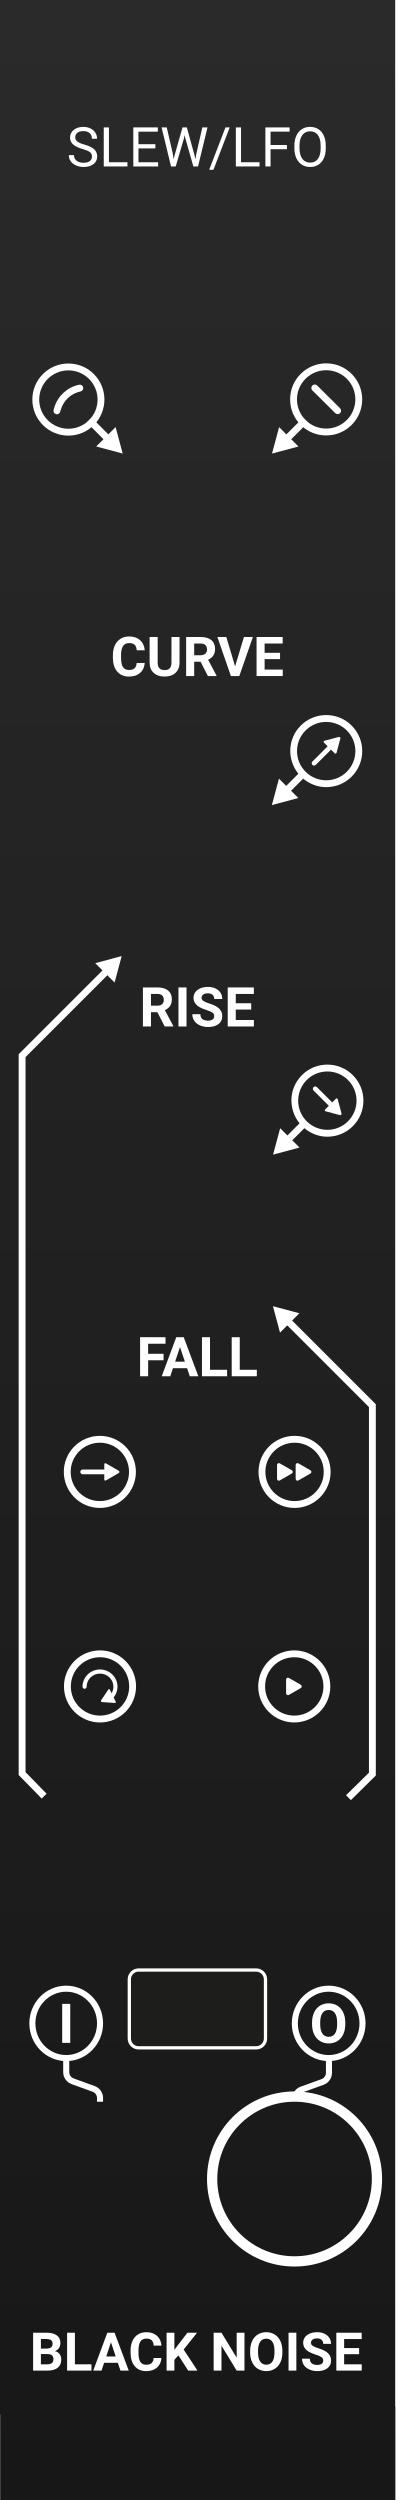
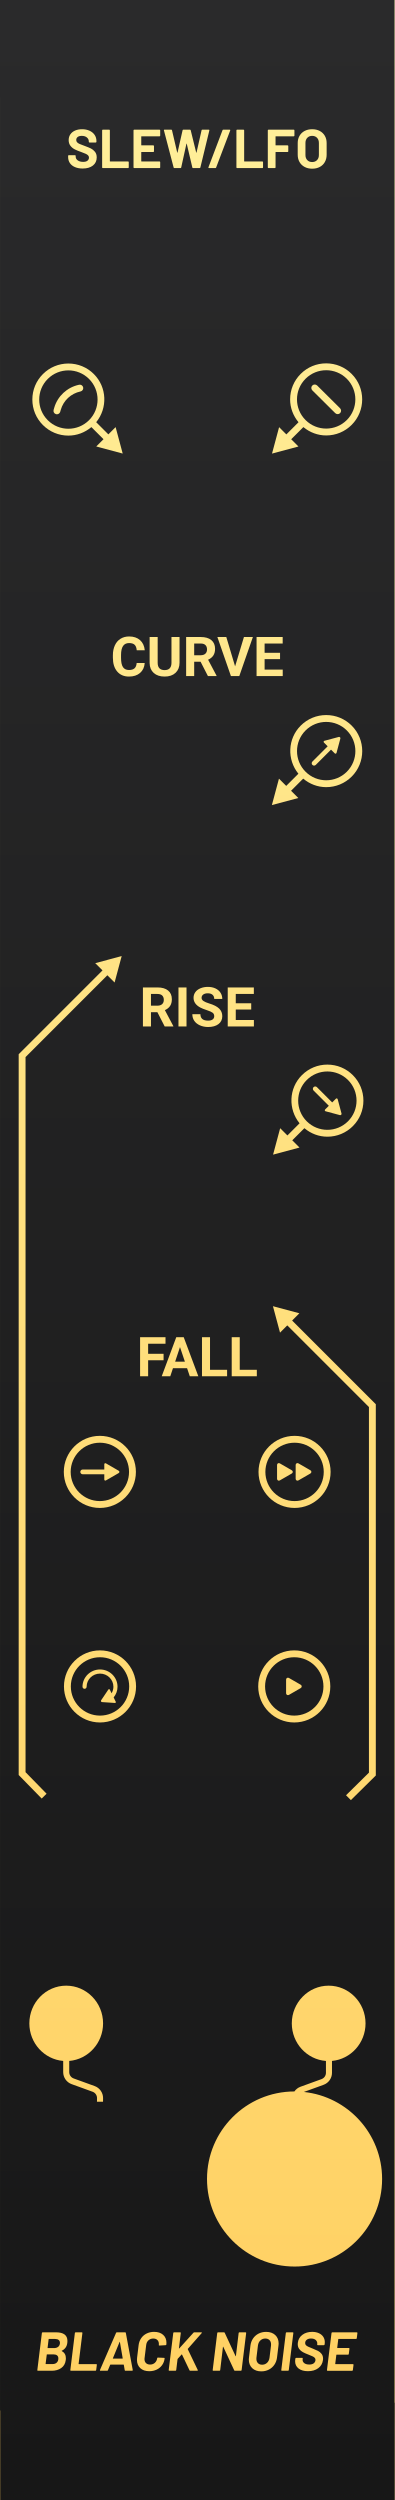
- <svg xmlns="http://www.w3.org/2000/svg" width="20.32mm" height="128.5mm" viewBox="0 0 20.32 128.5" version="1.1" id="svg10419">
-   <defs id="defs10416">
-     <linearGradient id="uuid-1fd2844f-1225-48b8-94c3-9f46fcf4c71e" x1="30" y1="0" x2="30" y2="380" gradientUnits="userSpaceOnUse" gradientTransform="scale(1.001505)">
-       <stop offset="0" stop-color="#2a2a2b" id="stop2" />
-       <stop offset="1" stop-color="#171717" id="stop4" />
+ <svg xmlns="http://www.w3.org/2000/svg" id="uuid-a425cf58-f0bc-4f33-8eb0-b6702cf03e57" data-name="FND_BG" width="60" height="379.999" viewBox="0 0 60 379.999">
+   <defs>
+     <linearGradient id="uuid-7ee1d2d3-2044-48bb-ad17-6e6f94d54339" x1="30" y1="0" x2="30" y2="379.999" gradientUnits="userSpaceOnUse">
+       <stop offset="0" stop-color="#fff09c" />
+       <stop offset="1" stop-color="#ffcf60" />
    </linearGradient>
-     <linearGradient id="uuid-1fd2844f-1225-48b8-94c3-9f46fcf4c71e-1" x1="30" y1="0" x2="30" y2="380" gradientUnits="userSpaceOnUse">
-       <stop offset="0" stop-color="#2a2a2b" id="stop2-0" />
-       <stop offset="1" stop-color="#171717" id="stop4-1" />
-     </linearGradient>
-     <linearGradient id="uuid-5cf686d5-1078-445f-bc3c-005a9caab66f" x1="30" y1="0" x2="30" y2="379.999" gradientUnits="userSpaceOnUse">
-       <stop offset="0" stop-color="#2a2a2b" id="stop2-4" />
-       <stop offset="1" stop-color="#171717" id="stop4-9" />
+     <linearGradient id="uuid-54b3a313-c64c-4d2f-906d-08dac24f448a" x1="30" y1="0" x2="30" y2="379.999" gradientUnits="userSpaceOnUse">
+       <stop offset="0" stop-color="#2a2a2b" />
+       <stop offset="1" stop-color="#171717" />
    </linearGradient>
  </defs>
-   <g id="layer5">
-     <g id="uuid-17962ed4-e9fc-4a7d-b59c-4982dca8d702" data-name="FND BG" transform="scale(0.3386667)" style="display:inline">
-       <path d="M 59.972,365.214 V 13.603 h -7.7e-4 V 0 H 0 v 14.786 h 7.7e-4 v 351.611 h 0.028 v 13.603 H 60 v -14.786 z" fill="url(#uuid-5cf686d5-1078-445f-bc3c-005a9caab66f)" stroke-width="0" id="path9" style="fill:url(#uuid-5cf686d5-1078-445f-bc3c-005a9caab66f)" />
-     </g>
-     <g id="uuid-867557dc-8821-4ef6-8875-fc161217e56b" data-name="FND GRAPH" transform="scale(0.3381584)" style="display:inline">
-       <g id="g28">
-         <path d="m 12.568,22.656 c -0.671,-0.193 -1.159,-0.43 -1.465,-0.711 -0.306,-0.281 -0.458,-0.629 -0.458,-1.041 0,-0.468 0.186,-0.854 0.56,-1.159 0.374,-0.306 0.859,-0.458 1.457,-0.458 0.408,0 0.771,0.078 1.09,0.236 0.319,0.158 0.566,0.375 0.742,0.652 0.175,0.277 0.263,0.58 0.263,0.909 h -0.786 c 0,-0.36 -0.114,-0.643 -0.342,-0.849 -0.228,-0.206 -0.55,-0.309 -0.966,-0.309 -0.386,0 -0.687,0.086 -0.903,0.255 -0.216,0.171 -0.324,0.406 -0.324,0.709 0,0.242 0.103,0.447 0.308,0.614 0.205,0.167 0.554,0.32 1.047,0.459 0.493,0.139 0.879,0.291 1.157,0.458 0.278,0.167 0.485,0.362 0.619,0.585 0.134,0.223 0.202,0.485 0.202,0.786 0,0.481 -0.187,0.866 -0.562,1.155 -0.375,0.289 -0.876,0.434 -1.504,0.434 -0.408,0 -0.788,-0.078 -1.141,-0.234 -0.354,-0.156 -0.626,-0.37 -0.817,-0.642 -0.192,-0.272 -0.287,-0.58 -0.287,-0.925 h 0.786 c 0,0.359 0.132,0.642 0.397,0.85 0.265,0.208 0.618,0.312 1.062,0.312 0.413,0 0.729,-0.085 0.95,-0.253 0.22,-0.168 0.33,-0.398 0.33,-0.689 0,-0.29 -0.102,-0.515 -0.306,-0.674 -0.204,-0.159 -0.574,-0.316 -1.108,-0.471 z" fill="#ffffff" stroke-width="0" id="path12" />
-         <path d="m 16.557,24.661 h 2.812 v 0.64 h -3.598 v -5.933 h 0.786 v 5.294 z" fill="#ffffff" stroke-width="0" id="path14" />
-         <path d="m 23.615,22.559 h -2.571 v 2.103 h 2.987 v 0.64 h -3.769 v -5.933 h 3.729 v 0.64 h -2.946 v 1.911 h 2.571 v 0.64 z" fill="#ffffff" stroke-width="0" id="path16" />
-         <path d="m 26.284,23.431 0.114,0.782 0.167,-0.705 1.174,-4.14 h 0.66 l 1.145,4.14 0.163,0.717 0.126,-0.799 0.921,-4.059 h 0.786 l -1.439,5.933 h -0.713 l -1.223,-4.324 -0.094,-0.452 -0.094,0.452 -1.267,4.324 h -0.713 l -1.434,-5.933 h 0.782 l 0.937,4.063 z" fill="#ffffff" stroke-width="0" id="path18" />
-         <path d="m 32.442,25.811 h -0.648 l 2.478,-6.443 h 0.644 l -2.474,6.443 z" fill="#ffffff" stroke-width="0" id="path20" />
-         <path d="m 36.635,24.661 h 2.812 v 0.64 h -3.598 v -5.933 h 0.786 v 5.294 z" fill="#ffffff" stroke-width="0" id="path22" />
-         <path d="m 43.612,22.681 h -2.49 v 2.62 h -0.782 v -5.933 h 3.676 v 0.64 h -2.893 v 2.033 h 2.49 v 0.64 z" fill="#ffffff" stroke-width="0" id="path24" />
-         <path d="m 49.517,22.526 c 0,0.582 -0.098,1.089 -0.293,1.522 -0.196,0.433 -0.473,0.764 -0.831,0.992 -0.359,0.228 -0.777,0.342 -1.255,0.342 -0.468,0 -0.881,-0.115 -1.243,-0.344 -0.362,-0.229 -0.642,-0.557 -0.842,-0.982 -0.2,-0.425 -0.303,-0.918 -0.308,-1.477 v -0.428 c 0,-0.571 0.099,-1.075 0.297,-1.512 0.199,-0.437 0.479,-0.772 0.842,-1.005 0.363,-0.232 0.777,-0.348 1.245,-0.348 0.476,0 0.894,0.115 1.257,0.344 0.363,0.229 0.642,0.562 0.837,0.998 0.196,0.436 0.293,0.943 0.293,1.522 V 22.526 Z m -0.778,-0.383 c 0,-0.704 -0.142,-1.244 -0.424,-1.62 -0.282,-0.376 -0.677,-0.564 -1.186,-0.564 -0.494,0 -0.883,0.188 -1.168,0.564 -0.284,0.376 -0.43,0.899 -0.438,1.567 v 0.436 c 0,0.682 0.144,1.217 0.43,1.608 0.286,0.39 0.682,0.585 1.184,0.585 0.505,0 0.897,-0.184 1.174,-0.552 0.277,-0.368 0.42,-0.896 0.428,-1.583 v -0.44 z" fill="#ffffff" stroke-width="0" id="path26" />
-       </g>
-       <g id="g50">
-         <path d="m 5.032,360.329 v -5.756 h 2.016 c 0.698,0 1.228,0.134 1.589,0.402 0.361,0.267 0.542,0.659 0.542,1.176 0,0.282 -0.073,0.531 -0.217,0.746 -0.145,0.214 -0.346,0.372 -0.605,0.472 0.295,0.073 0.527,0.223 0.698,0.447 0.169,0.224 0.255,0.498 0.255,0.822 0,0.553 -0.176,0.973 -0.53,1.257 -0.353,0.285 -0.856,0.429 -1.51,0.435 H 5.032 Z m 1.186,-3.345 h 0.878 c 0.599,-0.01 0.897,-0.249 0.897,-0.716 0,-0.261 -0.076,-0.448 -0.227,-0.564 -0.152,-0.114 -0.391,-0.172 -0.718,-0.172 H 6.218 v 1.451 z m 0,0.838 v 1.554 h 1.016 c 0.279,0 0.497,-0.066 0.654,-0.2 0.157,-0.133 0.236,-0.316 0.236,-0.551 0,-0.527 -0.273,-0.795 -0.818,-0.803 H 6.218 Z" fill="#ffffff" stroke-width="0" id="path30" />
-         <path d="m 11.385,359.376 h 2.518 v 0.953 h -3.704 v -5.756 h 1.186 z" fill="#ffffff" stroke-width="0" id="path32" />
-         <path d="m 17.908,359.143 h -2.08 l -0.395,1.186 h -1.261 l 2.143,-5.756 h 1.099 l 2.155,5.756 h -1.261 l -0.399,-1.186 z m -1.759,-0.961 h 1.439 l -0.723,-2.155 -0.716,2.155 z" fill="#ffffff" stroke-width="0" id="path34" />
-         <path d="m 24.542,358.412 c -0.045,0.619 -0.274,1.107 -0.686,1.463 -0.413,0.356 -0.957,0.534 -1.631,0.534 -0.738,0 -1.318,-0.248 -1.742,-0.745 -0.422,-0.497 -0.634,-1.179 -0.634,-2.046 v -0.352 c 0,-0.553 0.097,-1.041 0.293,-1.463 0.195,-0.421 0.474,-0.746 0.837,-0.97 0.362,-0.226 0.783,-0.338 1.263,-0.338 0.664,0 1.199,0.178 1.605,0.534 0.406,0.356 0.64,0.856 0.704,1.498 h -1.186 c -0.029,-0.372 -0.132,-0.641 -0.311,-0.808 -0.177,-0.168 -0.448,-0.251 -0.812,-0.251 -0.395,0 -0.691,0.142 -0.888,0.425 -0.196,0.283 -0.297,0.723 -0.302,1.318 v 0.435 c 0,0.622 0.094,1.077 0.283,1.364 0.188,0.287 0.485,0.431 0.891,0.431 0.366,0 0.64,-0.084 0.82,-0.251 0.181,-0.168 0.285,-0.427 0.311,-0.777 h 1.186 z" fill="#ffffff" stroke-width="0" id="path36" />
-         <path d="m 27.124,358.02 -0.617,0.664 v 1.645 h -1.186 v -5.756 h 1.186 v 2.609 l 0.522,-0.716 1.467,-1.894 h 1.459 l -2.044,2.558 2.103,3.198 h -1.411 l -1.479,-2.309 z" fill="#ffffff" stroke-width="0" id="path38" />
-         <path d="m 37.158,360.329 h -1.186 l -2.309,-3.787 v 3.787 h -1.186 v -5.756 h 1.186 l 2.313,3.795 v -3.795 h 1.182 z" fill="#ffffff" stroke-width="0" id="path40" />
-         <path d="m 42.922,357.582 c 0,0.567 -0.1,1.063 -0.3,1.49 -0.2,0.427 -0.487,0.757 -0.86,0.988 -0.372,0.232 -0.8,0.348 -1.283,0.348 -0.477,0 -0.903,-0.115 -1.277,-0.344 -0.374,-0.229 -0.664,-0.557 -0.87,-0.983 -0.206,-0.425 -0.31,-0.915 -0.312,-1.468 v -0.285 c 0,-0.567 0.102,-1.065 0.307,-1.497 0.204,-0.43 0.493,-0.761 0.865,-0.992 0.373,-0.231 0.799,-0.346 1.279,-0.346 0.48,0 0.906,0.115 1.279,0.346 0.372,0.23 0.661,0.561 0.865,0.992 0.205,0.432 0.307,0.929 0.307,1.493 v 0.257 z m -1.202,-0.261 c 0,-0.603 -0.108,-1.062 -0.324,-1.376 -0.216,-0.314 -0.524,-0.47 -0.925,-0.47 -0.398,0 -0.705,0.155 -0.921,0.465 -0.216,0.309 -0.326,0.763 -0.328,1.362 v 0.281 c 0,0.587 0.108,1.044 0.324,1.368 0.216,0.324 0.527,0.486 0.933,0.486 0.398,0 0.704,-0.157 0.917,-0.468 0.213,-0.313 0.322,-0.768 0.324,-1.366 v -0.281 z" fill="#ffffff" stroke-width="0" id="path42" />
-         <path d="m 45.045,360.329 h -1.186 v -5.756 h 1.186 z" fill="#ffffff" stroke-width="0" id="path44" />
-         <path d="m 49.129,358.819 c 0,-0.224 -0.079,-0.396 -0.237,-0.516 -0.158,-0.12 -0.443,-0.247 -0.854,-0.38 -0.411,-0.134 -0.737,-0.265 -0.977,-0.394 -0.654,-0.353 -0.98,-0.829 -0.98,-1.427 0,-0.311 0.088,-0.588 0.263,-0.833 0.176,-0.244 0.427,-0.434 0.756,-0.571 0.327,-0.137 0.696,-0.206 1.105,-0.206 0.411,0 0.777,0.074 1.099,0.223 0.322,0.149 0.572,0.36 0.749,0.631 0.179,0.271 0.267,0.58 0.267,0.925 h -1.186 c 0,-0.263 -0.083,-0.468 -0.249,-0.615 -0.166,-0.145 -0.399,-0.219 -0.7,-0.219 -0.29,0 -0.516,0.061 -0.676,0.184 -0.161,0.122 -0.241,0.284 -0.241,0.484 0,0.187 0.094,0.344 0.283,0.47 0.188,0.127 0.466,0.245 0.832,0.356 0.674,0.203 1.166,0.455 1.475,0.755 0.308,0.3 0.463,0.674 0.463,1.123 0,0.498 -0.188,0.889 -0.565,1.172 -0.377,0.284 -0.884,0.425 -1.522,0.425 -0.443,0 -0.846,-0.081 -1.21,-0.244 -0.364,-0.161 -0.641,-0.383 -0.832,-0.666 -0.191,-0.282 -0.287,-0.609 -0.287,-0.98 h 1.19 c 0,0.635 0.38,0.953 1.139,0.953 0.282,0 0.502,-0.058 0.66,-0.172 0.158,-0.115 0.237,-0.275 0.237,-0.481 z" fill="#ffffff" stroke-width="0" id="path46" />
-         <path d="m 54.585,357.835 h -2.277 v 1.542 h 2.673 v 0.953 H 51.122 v -5.756 h 3.851 v 0.961 h -2.665 v 1.372 h 2.277 z" fill="#ffffff" stroke-width="0" id="path48" />
-       </g>
-       <g id="g56">
-         <path d="m 49.958,313.285 c -3.09,0 -5.604,-2.571 -5.604,-5.733 0,-3.16 2.514,-5.732 5.604,-5.732 3.09,0 5.604,2.571 5.604,5.732 0,3.161 -2.514,5.733 -5.604,5.733 z m 0,-10.545 c -2.584,0 -4.685,2.159 -4.685,4.813 0,2.654 2.102,4.814 4.685,4.814 2.583,0 4.685,-2.16 4.685,-4.814 0,-2.654 -2.102,-4.813 -4.685,-4.813 z" fill="#ffffff" stroke-width="0" id="path52" />
-         <path d="m 52.484,307.687 c 0,0.584 -0.103,1.096 -0.31,1.536 -0.206,0.44 -0.502,0.779 -0.886,1.019 -0.385,0.239 -0.825,0.359 -1.322,0.359 -0.492,0 -0.931,-0.118 -1.316,-0.355 -0.386,-0.236 -0.685,-0.574 -0.897,-1.013 -0.212,-0.439 -0.319,-0.943 -0.322,-1.514 v -0.293 c 0,-0.584 0.105,-1.098 0.316,-1.542 0.21,-0.444 0.508,-0.785 0.892,-1.023 0.385,-0.237 0.824,-0.357 1.318,-0.357 0.495,0 0.934,0.119 1.318,0.357 0.385,0.237 0.682,0.579 0.892,1.023 0.21,0.444 0.316,0.957 0.316,1.538 v 0.265 z m -1.239,-0.269 c 0,-0.622 -0.112,-1.095 -0.334,-1.418 -0.223,-0.323 -0.54,-0.485 -0.954,-0.485 -0.41,0 -0.727,0.16 -0.95,0.479 -0.223,0.319 -0.336,0.788 -0.338,1.404 v 0.289 c 0,0.606 0.112,1.076 0.334,1.41 0.223,0.334 0.544,0.501 0.962,0.501 0.41,0 0.725,-0.161 0.945,-0.483 0.22,-0.322 0.332,-0.792 0.334,-1.408 v -0.289 z" fill="#ffffff" stroke-width="0" id="path54" />
-       </g>
-       <rect x="19.656" y="299.443" width="20.7" height="11.829" rx="1.417" ry="1.417" fill="#1d1d1b" stroke="#ffffff" stroke-miterlimit="10" stroke-width="0.5" id="rect58" />
-       <g id="g64">
-         <path d="m 10.064,313.285 c -3.09,0 -5.604,-2.571 -5.604,-5.733 0,-3.16 2.514,-5.732 5.604,-5.732 3.09,0 5.604,2.571 5.604,5.732 0,3.161 -2.514,5.733 -5.604,5.733 z m 0,-10.545 c -2.584,0 -4.685,2.159 -4.685,4.813 0,2.654 2.102,4.814 4.685,4.814 2.584,0 4.685,-2.16 4.685,-4.814 0,-2.654 -2.102,-4.813 -4.685,-4.813 z" fill="#ffffff" stroke-width="0" id="path60" />
-         <path d="M 10.675,310.519 H 9.453 v -5.933 h 1.223 z" fill="#ffffff" stroke-width="0" id="path62" />
-       </g>
-       <g id="g70">
-         <path d="m 53.633,163.425 c -1.035,-1.035 -2.411,-1.605 -3.874,-1.605 -1.464,0 -2.839,0.57 -3.874,1.605 -2.002,2.002 -2.103,5.168 -0.352,7.317 l -1.847,1.847 -1.102,-1.102 -1.077,4.019 4.019,-1.076 -1.102,-1.103 1.841,-1.841 c 0.983,0.823 2.197,1.293 3.494,1.293 1.464,0 2.839,-0.57 3.874,-1.605 1.035,-1.035 1.605,-2.411 1.605,-3.874 0,-1.463 -0.57,-2.839 -1.605,-3.874 z m -0.738,7.011 c -0.866,0.866 -2.001,1.299 -3.137,1.299 -1.135,0 -2.27,-0.433 -3.137,-1.299 -1.732,-1.732 -1.732,-4.541 0,-6.273 0.866,-0.866 2.001,-1.299 3.137,-1.299 1.135,0 2.27,0.433 3.137,1.299 1.732,1.732 1.732,4.541 0,6.273 z" fill="#ffffff" stroke-width="0" id="path66" />
-         <path d="m 51.061,167 -0.568,0.568 -2.322,-2.322 c -0.141,-0.141 -0.369,-0.141 -0.51,0 -0.141,0.141 -0.141,0.369 0,0.511 l 2.322,2.322 -0.569,0.569 c -0.086,0.086 -0.047,0.234 0.071,0.265 l 2.183,0.585 c 0.148,0.04 0.283,-0.096 0.243,-0.243 l -0.585,-2.183 c -0.032,-0.118 -0.179,-0.158 -0.265,-0.071 z" fill="#ffffff" stroke-width="0" id="path68" />
-       </g>
-       <g id="g80">
-         <path d="m 24.864,206.765 h -2.347 v 2.425 h -1.223 v -5.933 h 3.863 v 0.99 h -2.641 v 1.532 h 2.347 z" fill="#ffffff" stroke-width="0" id="path72" />
-         <path d="m 28.434,207.967 h -2.144 l -0.408,1.223 H 24.583 l 2.209,-5.933 h 1.133 l 2.221,5.933 h -1.3 z m -1.813,-0.99 h 1.483 l -0.746,-2.221 z" fill="#ffffff" stroke-width="0" id="path74" />
-         <path d="m 31.922,208.208 h 2.596 v 0.982 h -3.818 v -5.933 h 1.223 v 4.951 z" fill="#ffffff" stroke-width="0" id="path76" />
-         <path d="m 36.442,208.208 h 2.596 v 0.982 H 35.219 v -5.933 h 1.223 v 4.951 z" fill="#ffffff" stroke-width="0" id="path78" />
-       </g>
-       <g id="g86">
-         <path d="m 53.457,110.293 c -1.035,-1.035 -2.411,-1.605 -3.874,-1.605 -1.463,0 -2.839,0.57 -3.874,1.605 -2.001,2.001 -2.103,5.163 -0.355,7.313 l -1.851,1.851 -1.102,-1.102 -1.077,4.019 4.019,-1.077 -1.103,-1.103 1.844,-1.844 c 0.984,0.824 2.199,1.296 3.498,1.296 1.463,0 2.839,-0.57 3.874,-1.605 2.136,-2.136 2.136,-5.612 0,-7.748 z m -0.738,7.011 c -0.866,0.866 -2.001,1.299 -3.137,1.299 -1.135,0 -2.27,-0.433 -3.137,-1.299 -1.732,-1.732 -1.732,-4.541 0,-6.273 0.866,-0.866 2.001,-1.299 3.137,-1.299 1.135,0 2.27,0.433 3.137,1.299 1.732,1.732 1.732,4.541 0,6.273 z" fill="#ffffff" stroke-width="0" id="path82" />
-         <path d="m 51.49,112.015 -2.183,0.585 c -0.118,0.032 -0.157,0.179 -0.071,0.265 l 0.569,0.569 -2.322,2.322 c -0.141,0.141 -0.141,0.369 0,0.51 0.141,0.141 0.369,0.141 0.51,0 l 2.322,-2.322 0.568,0.568 c 0.086,0.086 0.234,0.047 0.265,-0.071 l 0.585,-2.183 c 0.04,-0.148 -0.096,-0.283 -0.243,-0.243 z" fill="#ffffff" stroke-width="0" id="path84" />
-       </g>
-       <g id="g96">
-         <path d="m 23.921,153.852 h -0.974 v 2.172 h -1.223 v -5.933 h 2.205 c 0.701,0 1.242,0.156 1.622,0.469 0.38,0.313 0.571,0.754 0.571,1.324 0,0.404 -0.088,0.743 -0.263,1.013 -0.175,0.27 -0.441,0.486 -0.797,0.646 l 1.284,2.425 v 0.057 H 25.033 Z m -0.974,-0.99 h 0.986 c 0.307,0 0.545,-0.079 0.713,-0.234 0.168,-0.156 0.253,-0.372 0.253,-0.646 0,-0.28 -0.079,-0.5 -0.238,-0.66 -0.159,-0.16 -0.402,-0.24 -0.731,-0.24 h -0.982 v 1.781 z" fill="#ffffff" stroke-width="0" id="path88" />
-         <path d="m 28.35,156.024 h -1.223 v -5.933 h 1.223 z" fill="#ffffff" stroke-width="0" id="path90" />
-         <path d="m 32.56,154.467 c 0,-0.231 -0.082,-0.409 -0.245,-0.532 -0.163,-0.123 -0.456,-0.254 -0.88,-0.391 -0.424,-0.138 -0.759,-0.272 -1.007,-0.405 -0.673,-0.364 -1.011,-0.855 -1.011,-1.471 0,-0.321 0.091,-0.606 0.271,-0.858 0.18,-0.252 0.44,-0.447 0.778,-0.589 0.338,-0.142 0.718,-0.212 1.139,-0.212 0.424,0 0.802,0.076 1.133,0.23 0.331,0.154 0.589,0.37 0.772,0.65 0.183,0.28 0.275,0.598 0.275,0.954 h -1.223 c 0,-0.272 -0.086,-0.483 -0.257,-0.634 -0.171,-0.151 -0.412,-0.226 -0.721,-0.226 -0.298,0 -0.531,0.063 -0.697,0.189 -0.166,0.126 -0.249,0.292 -0.249,0.499 0,0.193 0.097,0.355 0.291,0.485 0.195,0.13 0.48,0.253 0.858,0.367 0.696,0.209 1.202,0.469 1.52,0.778 0.318,0.31 0.477,0.696 0.477,1.157 0,0.513 -0.195,0.916 -0.583,1.208 -0.388,0.292 -0.912,0.438 -1.569,0.438 -0.456,0 -0.872,-0.084 -1.247,-0.251 -0.375,-0.167 -0.661,-0.396 -0.858,-0.687 -0.197,-0.29 -0.295,-0.628 -0.295,-1.011 h 1.227 c 0,0.655 0.391,0.982 1.174,0.982 0.29,0 0.518,-0.059 0.681,-0.177 0.163,-0.118 0.245,-0.283 0.245,-0.495 z" fill="#ffffff" stroke-width="0" id="path92" />
-         <path d="m 38.184,153.452 h -2.347 v 1.589 h 2.755 v 0.982 h -3.977 v -5.933 h 3.969 v 0.99 h -2.747 v 1.414 h 2.347 v 0.958 z" fill="#ffffff" stroke-width="0" id="path94" />
-       </g>
-       <g id="g102">
-         <rect x="14.525" y="63.237" width="1.043" height="4.202" transform="rotate(-45.00491,15.04633,65.3377)" fill="#ffffff" stroke-width="0" id="rect98" />
-         <polygon points="17.573,64.922 14.63,67.864 18.649,68.941 " fill="#ffffff" stroke-width="0" id="polygon100" />
-       </g>
-       <g id="g108">
-         <rect x="42.848" y="64.822" width="4.202" height="1.043" transform="rotate(-45,44.94914,65.3433)" fill="#ffffff" stroke-width="0" id="rect104" />
-         <polygon points="45.365,67.87 42.423,64.927 41.346,68.946 " fill="#ffffff" stroke-width="0" id="polygon106" />
-       </g>
-       <g id="g114">
-         <path d="m 49.578,56.273 c 1.135,0 2.27,0.433 3.137,1.299 1.732,1.732 1.732,4.541 0,6.273 -0.866,0.866 -2.001,1.299 -3.137,1.299 -1.135,0 -2.27,-0.433 -3.137,-1.299 -1.732,-1.732 -1.732,-4.541 0,-6.273 0.866,-0.866 2.001,-1.299 3.137,-1.299 m 0,-1.043 c -1.464,0 -2.839,0.57 -3.874,1.605 -1.035,1.035 -1.605,2.411 -1.605,3.874 0,1.463 0.57,2.839 1.605,3.874 1.035,1.035 2.411,1.605 3.874,1.605 1.464,0 2.839,-0.57 3.874,-1.605 2.136,-2.136 2.136,-5.612 0,-7.748 -1.035,-1.035 -2.411,-1.605 -3.874,-1.605 v 0 z" fill="#ffffff" stroke-width="0" id="path110" />
-         <path d="m 51.324,62.948 c -0.133,0 -0.266,-0.051 -0.368,-0.152 l -3.483,-3.46 c -0.204,-0.203 -0.205,-0.533 -0.003,-0.738 0.205,-0.205 0.534,-0.204 0.738,-0.002 l 3.483,3.46 c 0.204,0.203 0.205,0.533 0.003,0.738 -0.102,0.103 -0.236,0.154 -0.37,0.154 z" fill="#ffffff" stroke-width="0" id="path112" />
-       </g>
-       <g id="g120">
-         <path d="m 10.395,56.298 c 1.135,0 2.27,0.433 3.137,1.299 1.732,1.732 1.732,4.541 0,6.273 -0.866,0.866 -2.001,1.299 -3.137,1.299 -1.135,0 -2.27,-0.433 -3.137,-1.299 -1.732,-1.732 -1.732,-4.541 0,-6.273 0.866,-0.866 2.001,-1.299 3.137,-1.299 m 0,-1.043 c -1.464,0 -2.839,0.57 -3.874,1.605 -1.035,1.035 -1.605,2.411 -1.605,3.874 0,1.463 0.57,2.839 1.605,3.874 1.035,1.035 2.411,1.605 3.874,1.605 1.464,0 2.839,-0.57 3.874,-1.605 2.136,-2.136 2.136,-5.612 0,-7.748 -1.035,-1.035 -2.411,-1.605 -3.874,-1.605 v 0 z" fill="#ffffff" stroke-width="0" id="path116" />
-         <path d="m 8.649,62.972 c -0.047,0 -0.096,-0.006 -0.144,-0.02 C 8.228,62.872 8.068,62.583 8.148,62.306 l 0.087,-0.303 c 0.515,-1.789 1.967,-3.139 3.79,-3.522 0.281,-0.06 0.559,0.12 0.618,0.403 0.059,0.281 -0.121,0.558 -0.403,0.617 -1.444,0.304 -2.594,1.372 -3.002,2.79 l -0.087,0.303 c -0.066,0.228 -0.275,0.377 -0.501,0.377 z" fill="#ffffff" stroke-width="0" id="path118" />
-       </g>
-       <g id="g132">
-         <path d="m 21.997,100.781 c -0.046,0.639 -0.282,1.141 -0.707,1.508 -0.425,0.367 -0.985,0.55 -1.681,0.55 -0.761,0 -1.359,-0.256 -1.795,-0.768 -0.436,-0.512 -0.654,-1.215 -0.654,-2.109 v -0.363 c 0,-0.571 0.101,-1.073 0.302,-1.508 0.201,-0.435 0.488,-0.768 0.862,-1 0.374,-0.232 0.808,-0.348 1.302,-0.348 0.685,0 1.236,0.183 1.655,0.55 0.419,0.367 0.66,0.881 0.725,1.544 h -1.223 c -0.03,-0.383 -0.137,-0.661 -0.32,-0.833 -0.183,-0.172 -0.463,-0.259 -0.837,-0.259 -0.408,0 -0.712,0.146 -0.915,0.438 -0.203,0.292 -0.307,0.745 -0.312,1.359 v 0.448 c 0,0.641 0.097,1.109 0.291,1.406 0.195,0.296 0.5,0.444 0.919,0.444 0.378,0 0.659,-0.087 0.846,-0.259 0.186,-0.172 0.292,-0.439 0.32,-0.801 h 1.223 z" fill="#ffffff" stroke-width="0" id="path122" />
-         <path d="m 27.29,96.824 v 3.908 c 0,0.649 -0.203,1.162 -0.609,1.54 -0.406,0.378 -0.961,0.566 -1.665,0.566 -0.693,0 -1.243,-0.183 -1.65,-0.55 -0.408,-0.367 -0.615,-0.871 -0.624,-1.512 V 96.824 h 1.223 v 3.916 c 0,0.388 0.093,0.671 0.279,0.85 0.186,0.178 0.443,0.267 0.772,0.267 0.688,0 1.036,-0.362 1.047,-1.084 v -3.949 z" fill="#ffffff" stroke-width="0" id="path124" />
-         <path d="m 30.489,100.586 h -0.974 v 2.172 H 28.293 v -5.933 h 2.205 c 0.701,0 1.242,0.156 1.622,0.469 0.38,0.313 0.571,0.754 0.571,1.324 0,0.404 -0.088,0.743 -0.263,1.013 -0.175,0.27 -0.441,0.486 -0.797,0.646 l 1.284,2.425 v 0.057 h -1.312 z m -0.974,-0.99 h 0.986 c 0.307,0 0.545,-0.078 0.713,-0.234 0.168,-0.156 0.253,-0.372 0.253,-0.646 0,-0.28 -0.079,-0.5 -0.238,-0.66 C 31.07,97.895 30.827,97.814 30.497,97.814 h -0.982 v 1.781 z" fill="#ffffff" stroke-width="0" id="path126" />
-         <path d="m 35.734,101.286 1.345,-4.462 h 1.361 l -2.066,5.933 H 35.098 L 33.04,96.824 h 1.357 l 1.337,4.462 z" fill="#ffffff" stroke-width="0" id="path128" />
-         <path d="m 42.568,100.186 h -2.347 v 1.589 h 2.755 v 0.982 H 38.998 V 96.824 h 3.969 v 0.99 h -2.747 v 1.414 h 2.347 v 0.958 z" fill="#ffffff" stroke-width="0" id="path130" />
-       </g>
-       <g id="g138">
-         <polygon points="16.747,147.809 3.882,160.674 3.882,269.37 7.078,272.643 6.338,273.379 2.839,269.8 2.839,160.242 16.009,147.072 " fill="#ffffff" stroke-width="0" id="polygon134" />
-         <polygon points="14.477,146.399 17.419,149.342 18.496,145.323 " fill="#ffffff" stroke-width="0" id="polygon136" />
-       </g>
-       <g id="g144">
-         <polygon points="43.236,201.028 43.973,200.291 57.123,213.441 57.123,269.876 53.334,273.619 52.597,272.879 56.08,269.442 56.08,213.873 " fill="#ffffff" stroke-width="0" id="polygon140" />
-         <polygon points="42.564,202.561 45.506,199.619 41.487,198.542 " fill="#ffffff" stroke-width="0" id="polygon142" />
-       </g>
-       <path d="m 44.773,317.899 c -7.349,0 -13.307,5.958 -13.307,13.307 0,7.349 5.958,13.307 13.307,13.307 7.349,0 13.307,-5.958 13.307,-13.307 0,-7.349 -5.958,-13.307 -13.307,-13.307 z m 0,25.054 c -6.488,0 -11.747,-5.259 -11.747,-11.747 0,-6.488 5.259,-11.747 11.747,-11.747 6.488,0 11.747,5.259 11.747,11.747 0,6.488 -5.259,11.747 -11.747,11.747 z" fill="#ffffff" stroke-width="0" id="path146" />
-       <path d="m 15.66,319.459 h -0.919 l 0.008,-0.555 c 0,-0.427 -0.27,-0.813 -0.672,-0.959 l -3.195,-1.159 c -0.764,-0.277 -1.277,-1.009 -1.277,-1.822 v -2.241 h 0.919 v 2.241 c 0,0.427 0.27,0.812 0.671,0.958 l 3.196,1.159 c 0.764,0.278 1.277,1.011 1.277,1.823 l -0.008,0.555 z" fill="#ffffff" stroke-width="0" id="path148" />
-       <path d="m 44.406,319.176 -0.008,-0.17 c -5.1e-4,-0.813 0.513,-1.545 1.278,-1.823 l 3.195,-1.159 c 0.402,-0.146 0.672,-0.531 0.672,-0.958 v -2.241 h 0.919 v 2.241 c 0,0.813 -0.513,1.544 -1.278,1.822 l -3.195,1.159 c -0.402,0.146 -0.672,0.531 -0.672,0.959 l 0.008,0.17 h -0.919 z" fill="#ffffff" stroke-width="0" id="path150" />
-       <g id="g156">
-         <path d="m 15.178,219.292 c 2.45,0 4.436,1.986 4.436,4.436 0,2.45 -1.986,4.436 -4.436,4.436 -2.45,0 -4.436,-1.986 -4.436,-4.436 0,-2.45 1.986,-4.436 4.436,-4.436 m 0,-1.043 c -3.021,0 -5.479,2.458 -5.479,5.479 0,3.021 2.458,5.479 5.479,5.479 3.021,0 5.479,-2.458 5.479,-5.479 0,-3.021 -2.458,-5.479 -5.479,-5.479 z" fill="#ffffff" stroke-width="0" id="path152" />
-         <path d="m 18.048,223.556 -1.957,-1.13 c -0.106,-0.061 -0.238,0.015 -0.238,0.137 v 0.804 h -3.284 c -0.2,0 -0.361,0.161 -0.361,0.361 0,0.2 0.161,0.361 0.361,0.361 h 3.284 v 0.804 c 0,0.122 0.132,0.198 0.238,0.137 l 1.957,-1.13 c 0.132,-0.076 0.133,-0.268 10e-6,-0.344 z" fill="#ffffff" stroke-width="0" id="path154" />
-       </g>
-       <g id="g162">
-         <path d="m 15.201,251.9 c 2.45,0 4.436,1.986 4.436,4.436 0,2.45 -1.986,4.436 -4.436,4.436 -2.45,0 -4.436,-1.986 -4.436,-4.436 0,-2.45 1.986,-4.436 4.436,-4.436 m 0,-1.043 c -3.021,0 -5.479,2.458 -5.479,5.479 0,3.021 2.458,5.479 5.479,5.479 3.021,0 5.479,-2.458 5.479,-5.479 0,-3.021 -2.458,-5.479 -5.479,-5.479 z" fill="#ffffff" stroke-width="0" id="path158" />
-         <path d="m 17.273,258.012 c 0.375,-0.463 0.589,-1.027 0.589,-1.628 0,-1.447 -1.194,-2.625 -2.661,-2.625 -1.468,0 -2.661,1.178 -2.661,2.625 0,0.173 0.14,0.313 0.313,0.313 0.173,0 0.313,-0.14 0.313,-0.313 0,-1.103 0.913,-1.999 2.036,-1.999 1.122,0 2.036,0.897 2.036,1.999 0,0.354 -0.101,0.69 -0.276,0.99 l -0.272,-0.554 c -0.043,-0.088 -0.164,-0.096 -0.219,-0.015 l -1.099,1.638 c -0.075,0.112 -9.3e-4,0.264 0.134,0.273 l 1.968,0.133 c 0.097,0.007 0.165,-0.095 0.122,-0.182 l -0.322,-0.656 z" fill="#ffffff" stroke-width="0" id="path160" />
-       </g>
-       <g id="g172">
-         <path d="m 44.773,219.292 c 2.45,0 4.436,1.986 4.436,4.436 0,2.45 -1.986,4.436 -4.436,4.436 -2.45,0 -4.436,-1.986 -4.436,-4.436 0,-2.45 1.986,-4.436 4.436,-4.436 m 0,-1.043 c -3.021,0 -5.479,2.458 -5.479,5.479 0,3.021 2.458,5.479 5.479,5.479 3.021,0 5.479,-2.458 5.479,-5.479 0,-3.021 -2.458,-5.479 -5.479,-5.479 z" fill="#ffffff" stroke-width="0" id="path164" />
-         <g id="g170">
-           <path d="m 44.365,223.491 -1.842,-1.063 c -0.182,-0.105 -0.41,0.026 -0.41,0.237 v 2.127 c 0,0.21 0.228,0.342 0.41,0.237 l 1.842,-1.063 c 0.182,-0.105 0.182,-0.368 0,-0.473 z" fill="#ffffff" stroke-width="0" id="path166" />
-           <path d="m 47.193,223.491 -1.842,-1.063 c -0.182,-0.105 -0.41,0.026 -0.41,0.237 v 2.127 c 0,0.21 0.228,0.342 0.41,0.237 l 1.842,-1.063 c 0.182,-0.105 0.182,-0.368 0,-0.473 z" fill="#ffffff" stroke-width="0" id="path168" />
-         </g>
-       </g>
-       <g id="g178">
-         <path d="m 44.727,251.9 c 2.45,0 4.436,1.986 4.436,4.436 0,2.45 -1.986,4.436 -4.436,4.436 -2.45,0 -4.436,-1.986 -4.436,-4.436 0,-2.45 1.986,-4.436 4.436,-4.436 m 0,-1.043 c -3.021,0 -5.479,2.458 -5.479,5.479 0,3.021 2.458,5.479 5.479,5.479 3.021,0 5.479,-2.458 5.479,-5.479 0,-3.021 -2.458,-5.479 -5.479,-5.479 z" fill="#ffffff" stroke-width="0" id="path174" />
-         <path d="m 45.719,256.089 -1.806,-1.042 c -0.19,-0.11 -0.428,0.028 -0.428,0.247 v 2.085 c 0,0.22 0.238,0.357 0.428,0.247 l 1.806,-1.042 c 0.19,-0.11 0.19,-0.384 0,-0.494 z" fill="#ffffff" stroke-width="0" id="path176" />
-       </g>
+   <rect width="60" height="379.999" fill="url(#uuid-7ee1d2d3-2044-48bb-ad17-6e6f94d54339)" />
+   <g>
+     <path d="M10.395,65.17c1.135,0,2.27-.433,3.137-1.299,1.732-1.732,1.732-4.541,0-6.273-.866-.866-2.001-1.3-3.137-1.3-1.135,0-2.27.433-3.137,1.3-1.732,1.732-1.732,4.541,0,6.273.866.866,2.001,1.299,3.137,1.299ZM8.148,62.306l.087-.303c.515-1.789,1.967-3.139,3.79-3.522.281-.06.559.12.618.403.059.281-.121.558-.403.617-1.444.304-2.594,1.372-3.002,2.79l-.087.303c-.066.228-.275.377-.501.377-.047,0-.096-.006-.144-.02-.277-.079-.437-.369-.357-.646Z" fill="#272728" />
+     <path d="M44.773,219.292c-2.45,0-4.436,1.986-4.436,4.436s1.986,4.436,4.436,4.436,4.436-1.986,4.436-4.436-1.986-4.436-4.436-4.436ZM44.365,223.964l-1.842,1.063c-.182.105-.41-.026-.41-.237v-2.127c0-.21.228-.342.41-.237l1.842,1.063c.182.105.182.368,0,.473ZM47.193,223.964l-1.842,1.063c-.182.105-.41-.026-.41-.237v-2.127c0-.21.228-.342.41-.237l1.842,1.063c.182.105.182.368,0,.473Z" fill="#1f1f1f" />
+     <path d="M19.614,223.728c0-2.45-1.986-4.436-4.436-4.436s-4.436,1.986-4.436,4.436,1.986,4.436,4.436,4.436,4.436-1.986,4.436-4.436ZM12.208,223.728c0-.199.161-.361.361-.361h3.284v-.804c0-.122.132-.198.238-.137l1.957,1.13c.132.076.132.268-0.0.344l-1.957,1.13c-.106.061-.238-.015-.238-.137v-.804h-3.284c-.2,0-.361-.161-.361-.361Z" fill="#1f1f1f" />
+     <path d="M44.727,251.9c-2.45,0-4.436,1.986-4.436,4.436,0,2.45,1.986,4.436,4.436,4.436s4.436-1.986,4.436-4.436c0-2.45-1.986-4.436-4.436-4.436ZM45.719,256.583l-1.806,1.042c-.19.11-.428-.027-.428-.247v-2.085c0-.22.238-.357.428-.247l1.806,1.042c.19.11.19.384,0,.494Z" fill="#1d1d1e" />
+     <path d="M49.582,109.731c-1.135,0-2.27.433-3.137,1.299-1.732,1.732-1.732,4.541,0,6.273.866.866,2.001,1.299,3.137,1.299s2.27-.433,3.137-1.299c1.732-1.732,1.732-4.541,0-6.273-.866-.866-2.001-1.299-3.137-1.299ZM51.149,114.442c-.032.118-.179.157-.265.071l-.568-.568-2.322,2.322c-.141.141-.369.141-.51,0-.141-.141-.141-.369,0-.51l2.322-2.322-.569-.569c-.086-.086-.047-.234.071-.265l2.183-.585c.148-.039.283.096.243.244l-.585,2.183Z" fill="#242425" />
+     <path d="M15.201,260.772c2.45,0,4.436-1.986,4.436-4.436,0-2.45-1.986-4.436-4.436-4.436s-4.436,1.986-4.436,4.436c0,2.45,1.986,4.436,4.436,4.436ZM15.201,253.759c1.468,0,2.662,1.178,2.662,2.625,0,.601-.214,1.165-.589,1.628l.322.656c.043.087-.025.189-.122.182l-1.968-.133c-.135-.009-.21-.161-.134-.273l1.099-1.638c.054-.081.176-.073.219.015l.272.554c.175-.299.276-.636.276-.99,0-1.103-.913-1.999-2.036-1.999s-2.036.897-2.036,1.999c0,.173-.14.313-.313.313-.173,0-.313-.14-.313-.313,0-1.447,1.194-2.625,2.661-2.625Z" fill="#1d1d1e" />
+     <path d="M49.578,65.145c1.135,0,2.27-.433,3.137-1.299,1.732-1.732,1.732-4.541,0-6.273-.866-.866-2.001-1.299-3.137-1.299-1.135,0-2.27.433-3.137,1.299-1.732,1.732-1.732,4.541,0,6.273.866.866,2.001,1.299,3.137,1.299ZM47.47,58.598c.205-.205.534-.204.738-.002l3.483,3.46c.204.203.205.533.003.738-.102.103-.236.154-.37.154-.133,0-.266-.051-.368-.152l-3.483-3.46c-.204-.203-.205-.533-.003-.738Z" fill="#272728" />
+     <path d="M31.215,99.361c.168-.156.253-.372.253-.646,0-.28-.079-.5-.238-.66s-.402-.24-.732-.24h-.982v1.781h.986c.307,0,.545-.078.713-.234Z" fill="#252526" />
+     <path d="M49.759,162.863c-1.135,0-2.27.433-3.137,1.299-1.732,1.732-1.732,4.541,0,6.273.866.866,2.001,1.299,3.137,1.299s2.27-.433,3.137-1.299c1.732-1.732,1.732-4.541,0-6.273-.866-.866-2.001-1.299-3.137-1.299ZM51.667,169.498l-2.183-.585c-.118-.032-.157-.179-.071-.265l.569-.569-2.322-2.322c-.141-.141-.141-.369,0-.51.141-.141.369-.141.51,0l2.322,2.322.568-.568c.086-.086.234-.047.265.071l.585,2.183c.04.148-.096.283-.243.243Z" fill="#222" />
+     <path d="M23.929,151.081h-.982v1.781h.986c.307,0,.545-.078.713-.234s.253-.372.253-.646c0-.28-.079-.5-.238-.66s-.402-.24-.732-.24Z" fill="#222223" />
+     <polygon points="26.62 206.977 28.104 206.977 27.358 204.756 26.62 206.977" fill="#202020" />
+     <g>
+       <path d="M47.446,24.631c.305,0,.553-.098.742-.292.188-.195.283-.453.283-.776v-1.835c0-.323-.093-.582-.279-.78s-.436-.296-.746-.296c-.306,0-.553.099-.738.296-.187.198-.28.457-.28.78v1.835c0,.323.093.581.28.776.185.194.432.292.738.292Z" fill="#29292a" />
+       <path d="M59.972,365.214V13.603h-.001V0H0v14.786h.001v351.611h.028v13.603h59.971v-14.786h-.028ZM43.666,201.459l-1.102,1.102-1.077-4.019,4.019,1.077-1.102,1.102,12.719,12.72v56.434l-3.789,3.743-.737-.74,3.482-3.437v-55.569l-12.413-12.414ZM38.184,152.495v.958h-2.347v1.589h2.755v.982h-3.977v-5.933h3.969v.99h-2.747v1.414h2.347ZM35.219,203.256h1.223v4.951h2.596v.982h-3.818v-5.933ZM38.998,102.758v-5.933h3.969v.99h-2.747v1.414h2.347v.958h-2.347v1.589h2.755v.982h-3.977ZM44.773,229.207c-3.021,0-5.479-2.458-5.479-5.479s2.458-5.479,5.479-5.479,5.479,2.458,5.479,5.479-2.458,5.479-5.479,5.479ZM50.206,256.336c0,3.021-2.458,5.479-5.479,5.479s-5.479-2.458-5.479-5.479,2.458-5.479,5.479-5.479,5.479,2.458,5.479,5.479ZM53.633,171.173c-1.035,1.035-2.411,1.605-3.874,1.605-1.297,0-2.511-.47-3.494-1.293l-1.841,1.841,1.102,1.103-4.019,1.076,1.077-4.019,1.102,1.102,1.847-1.847c-1.751-2.15-1.65-5.315.352-7.317,1.035-1.035,2.411-1.605,3.874-1.605s2.839.57,3.874,1.605c1.035,1.035,1.605,2.411,1.605,3.874s-.57,2.839-1.605,3.874ZM53.457,118.041c-1.035,1.035-2.411,1.605-3.874,1.605-1.299,0-2.514-.471-3.498-1.296l-1.844,1.844,1.103,1.103-4.019,1.077,1.077-4.019,1.102,1.102,1.851-1.851c-1.748-2.15-1.646-5.313.355-7.313,1.035-1.035,2.411-1.605,3.874-1.605s2.839.57,3.874,1.605c2.136,2.136,2.136,5.612,0,7.748ZM53.452,64.583c-1.035,1.035-2.411,1.605-3.874,1.605-1.285,0-2.488-.462-3.466-1.27l-1.849,1.849,1.102,1.102-4.019,1.077,1.077-4.019,1.102,1.102,1.848-1.848c-.811-.979-1.275-2.185-1.275-3.472,0-1.464.57-2.839,1.605-3.874,1.035-1.035,2.411-1.605,3.874-1.605,1.463,0,2.839.57,3.874,1.605,2.136,2.136,2.136,5.612,0,7.748ZM45.252,21.737c0-.411.092-.776.275-1.093.184-.317.441-.563.772-.738s.714-.263,1.148-.263c.439,0,.824.088,1.155.263.331.175.589.422.772.738s.275.681.275,1.093v1.785c0,.417-.092.787-.275,1.11-.183.323-.441.571-.772.746-.331.175-.716.263-1.155.263-.434,0-.817-.089-1.148-.267-.331-.178-.588-.427-.772-.746-.183-.32-.275-.688-.275-1.106v-1.785ZM40.707,19.81c0-.028.009-.052.029-.071s.044-.029.071-.029h3.846c.027,0,.051.009.07.029s.029.044.029.071v.809c0,.028-.01.051-.029.07s-.043.029-.07.029h-2.728c-.029,0-.042.014-.042.042v1.293c0,.028.013.042.042.042h1.793c.027,0,.051.009.071.029.019.019.029.044.029.071v.808c0,.029-.009.052-.029.071-.02.019-.044.03-.071.03h-1.793c-.029,0-.042.013-.042.042v2.302c0,.027-.01.051-.03.07-.019.02-.043.03-.071.03h-.975c-.028,0-.052-.009-.071-.03-.019-.019-.029-.043-.029-.07v-5.639ZM35.935,19.81c0-.028.009-.052.029-.071s.044-.029.071-.029h.975c.029,0,.052.009.071.029s.03.044.03.071v4.688c0,.028.013.042.042.042h2.728c.028,0,.051.009.07.029.019.02.03.044.03.071v.81c0,.027-.01.051-.03.07-.019.02-.043.03-.07.03h-3.846c-.027,0-.052-.009-.071-.03-.019-.019-.029-.043-.029-.07v-5.639ZM37.079,96.824h1.361l-2.066,5.933h-1.276l-2.058-5.933h1.357l1.337,4.462,1.345-4.462ZM30.932,152.156c.195.13.48.253.858.367.696.209,1.202.469,1.52.778.318.31.477.696.477,1.157,0,.513-.195.916-.583,1.208-.388.292-.912.438-1.569.438-.456,0-.872-.084-1.247-.251-.375-.167-.661-.396-.858-.687-.197-.29-.295-.628-.295-1.011h1.227c0,.655.391.982,1.174.982.29,0,.518-.059.681-.177.163-.118.245-.283.245-.495,0-.231-.082-.409-.245-.532-.163-.123-.456-.254-.88-.391-.424-.138-.759-.272-1.007-.405-.673-.364-1.011-.855-1.011-1.471,0-.321.091-.606.271-.858.18-.252.44-.447.778-.589.338-.142.718-.212,1.139-.212.424,0,.802.076,1.133.23.331.154.589.37.772.65.183.28.275.598.275.954h-1.223c0-.272-.086-.483-.257-.634s-.412-.226-.721-.226c-.298,0-.531.063-.697.19s-.249.292-.249.499c0,.193.097.355.291.485ZM24.244,101.59c.186.178.443.267.772.267.688,0,1.036-.362,1.047-1.084v-3.949h1.227v3.908c0,.649-.203,1.162-.609,1.54-.406.378-.961.566-1.665.566-.693,0-1.243-.183-1.65-.55s-.615-.871-.623-1.512v-3.953h1.223v3.916c0,.388.093.671.279.85ZM32.914,102.701v.057h-1.312l-1.112-2.172h-.974v2.172h-1.223v-5.933h2.205c.701,0,1.242.156,1.622.469.38.313.571.754.571,1.324,0,.404-.088.743-.263,1.013-.175.27-.441.486-.797.646l1.284,2.425ZM28.35,150.09v5.933h-1.223v-5.933h1.223ZM23.929,150.09c.701,0,1.242.156,1.622.469.38.313.571.754.571,1.324,0,.404-.088.743-.263,1.013-.175.27-.441.486-.797.646l1.284,2.425v.057h-1.312l-1.112-2.172h-.974v2.172h-1.223v-5.933h2.205ZM25.157,203.256v.99h-2.641v1.532h2.347v.986h-2.347v2.425h-1.223v-5.933h3.863ZM26.792,203.256h1.133l2.221,5.933h-1.3l-.412-1.223h-2.143l-.408,1.223h-1.3l2.209-5.933ZM33.942,19.71h.967c.084,0,.111.039.084.116l-2.144,5.647c-.016.05-.055.075-.116.075h-.967c-.084,0-.112-.039-.084-.117l2.143-5.647c.016-.05.055-.074.117-.074ZM25,19.71h1.035c.055,0,.092.027.108.084l.792,3.395c.006.022.014.033.025.033.011,0,.019-.01.024-.033l.768-3.387c.016-.061.053-.092.109-.092h1.009c.061,0,.1.027.116.084l.835,3.395c.005.016.013.026.024.029.011.003.019-.006.025-.029l.768-3.387c.016-.061.052-.092.108-.092h.985c.077,0,.108.036.092.108l-1.369,5.647c-.016.056-.055.084-.116.084h-.993c-.056,0-.092-.028-.109-.084l-.85-3.612c-.006-.022-.014-.034-.025-.034-.011,0-.019.011-.024.034l-.793,3.603c-.011.061-.047.092-.108.092h-.927c-.061,0-.1-.028-.116-.084l-1.476-5.647-.008-.034c0-.05.031-.074.092-.074ZM20.295,19.81c0-.028.009-.052.029-.071s.044-.029.071-.029h3.854c.028,0,.051.009.07.029s.03.044.03.071v.809c0,.028-.01.051-.03.07s-.043.029-.07.029h-2.736c-.029,0-.042.014-.042.042v1.293c0,.028.013.042.042.042h1.793c.028,0,.051.009.071.029.019.019.029.044.029.071v.808c0,.029-.009.052-.029.071-.02.019-.044.03-.071.03h-1.793c-.029,0-.042.013-.042.042v1.351c0,.028.013.042.042.042h2.736c.028,0,.051.009.07.029.019.02.03.044.03.071v.81c0,.027-.01.051-.03.07-.019.02-.043.03-.07.03h-3.854c-.028,0-.052-.009-.071-.03-.019-.019-.029-.043-.029-.07v-5.639ZM21.279,97.293c.419.367.66.881.725,1.544h-1.223c-.03-.383-.137-.661-.32-.833-.183-.172-.463-.259-.837-.259-.408,0-.712.146-.915.438-.203.292-.307.745-.312,1.359v.448c0,.641.097,1.109.291,1.406s.5.444.919.444c.378,0,.659-.087.846-.259s.292-.439.32-.801h1.223c-.046.639-.282,1.141-.707,1.508-.425.367-.985.55-1.681.55-.761,0-1.359-.256-1.795-.768s-.654-1.215-.654-2.109v-.363c0-.571.101-1.073.302-1.508.201-.435.488-.768.862-1.0.374-.232.808-.348,1.302-.348.685,0,1.236.183,1.654.55ZM20.657,223.728c0,3.021-2.458,5.479-5.479,5.479s-5.479-2.458-5.479-5.479,2.458-5.479,5.479-5.479,5.479,2.458,5.479,5.479ZM15.524,19.81c0-.028.009-.052.029-.071s.044-.029.071-.029h.975c.029,0,.052.009.071.029s.03.044.03.071v4.688c0,.028.013.042.042.042h2.728c.028,0,.051.009.07.029.019.02.03.044.03.071v.81c0,.027-.01.051-.03.07-.019.02-.043.03-.07.03h-3.846c-.027,0-.052-.009-.071-.03-.019-.019-.029-.043-.029-.07v-5.639ZM10.352,23.688c0-.028.009-.051.03-.07.019-.02.043-.03.07-.03h.951c.028,0,.052.009.071.03.019.019.029.043.029.07v.125c0,.223.103.41.31.563.205.153.484.229.834.229.294,0,.514-.062.659-.187s.217-.279.217-.463c0-.133-.045-.245-.133-.337-.09-.093-.21-.173-.363-.242-.153-.069-.396-.165-.729-.288-.373-.127-.688-.259-.947-.392-.259-.133-.476-.316-.651-.546-.175-.231-.263-.516-.263-.855,0-.334.086-.625.259-.876.172-.25.411-.442.717-.575.306-.133.659-.201,1.06-.201.423,0,.799.075,1.13.225.331.151.59.36.776.63.185.27.279.582.279.938v.125c0,.029-.01.052-.03.071s-.043.029-.07.029h-.959c-.029,0-.052-.01-.071-.029s-.029-.043-.029-.071v-.066c0-.234-.096-.433-.287-.597-.192-.164-.455-.246-.788-.246-.262,0-.466.056-.614.167-.147.111-.221.265-.221.459,0,.138.044.256.129.35.087.095.214.179.384.255.17.074.433.176.788.304.395.145.706.272.931.383.225.112.428.277.609.497.18.22.271.504.271.855,0,.522-.191.935-.575,1.238-.384.303-.904.455-1.56.455-.445,0-.834-.071-1.168-.213-.334-.143-.591-.345-.772-.609-.18-.265-.271-.572-.271-.923v-.183ZM6.521,56.86c1.035-1.035,2.411-1.605,3.874-1.605,1.463,0,2.839.57,3.874,1.605,2.002,2.002,2.103,5.166.353,7.316l1.849,1.848,1.102-1.102,1.077,4.019-4.019-1.077,1.103-1.103-1.843-1.842c-.983.823-2.198,1.293-3.495,1.293-1.464,0-2.839-.57-3.874-1.605-1.035-1.035-1.605-2.411-1.605-3.874s.57-2.839,1.605-3.874ZM2.839,160.242l12.74-12.741-1.102-1.102,4.019-1.077-1.077,4.019-1.102-1.102-12.434,12.435v108.696l3.196,3.273-.74.736-3.499-3.579v-109.558ZM10.23,356.114c-.061.551-.339.95-.834,1.194-.034.016-.037.034-.009.05.418.228.627.596.627,1.101,0,.051-.006.136-.017.259-.066.54-.295.948-.689,1.223-.392.276-.874.414-1.448.414h-2.103c-.029,0-.05-.009-.067-.03-.016-.019-.022-.043-.016-.07l.693-5.642c.005-.028.017-.052.038-.071.019-.019.043-.029.07-.029h2.037c1.157,0,1.736.436,1.736,1.31,0,.127-.005.225-.016.291ZM14.619,360.254c-.005.028-.017.051-.038.07-.019.02-.043.03-.07.03h-3.739c-.029,0-.05-.009-.067-.03-.016-.019-.022-.043-.016-.07l.693-5.642c.005-.028.017-.052.038-.071.019-.019.043-.029.07-.029h.952c.027,0,.05.009.067.029.016.019.021.044.016.071l-.576,4.69c0,.028.011.042.034.042h2.645c.062,0,.093.034.093.1l-.101.81ZM14.077,317.946l-3.195-1.159c-.764-.277-1.277-1.009-1.277-1.822v-1.704c-2.875-.24-5.145-2.706-5.145-5.709,0-3.16,2.514-5.732,5.604-5.732s5.604,2.571,5.604,5.732c0,3.003-2.27,5.468-5.145,5.709v1.704c0,.427.27.812.671.958l3.196,1.159c.764.278,1.277,1.011,1.277,1.823l-.008.555h-.919l.008-.555c0-.427-.27-.813-.672-.959ZM20.177,360.262c0,.028-.008.05-.024.066-.017.017-.039.025-.067.025h-1.035c-.05,0-.081-.027-.092-.084l-.142-.818c0-.005-.003-.012-.008-.02-.006-.008-.014-.013-.025-.013h-1.995c-.016,0-.031.012-.042.034l-.341.818c-.017.056-.053.084-.109.084h-1.035c-.034,0-.057-.011-.07-.034-.014-.022-.013-.05.004-.084l2.445-5.641c.028-.056.067-.084.117-.084h1.268c.05,0,.084.027.1.084l1.051,5.641v.025ZM15.201,261.815c-3.021,0-5.479-2.458-5.479-5.479s2.458-5.479,5.479-5.479,5.479,2.458,5.479,5.479-2.458,5.479-5.479,5.479ZM25.285,356.373c-.011.056-.048.087-.109.093l-.951.058h-.017c-.056,0-.077-.031-.066-.092.005-.034.008-.081.008-.143,0-.256-.076-.458-.229-.609-.154-.15-.361-.225-.623-.225-.289,0-.533.091-.73.272-.198.18-.313.416-.346.705l-.25,2.011c-.006.034-.009.081-.009.142,0,.251.075.451.226.601.15.151.359.225.626.225.289,0,.532-.089.726-.267s.312-.412.35-.701c.011-.061.047-.092.108-.092l.943.042c.027,0,.05.007.067.02.016.014.021.036.016.063-.045.384-.172.723-.384,1.018-.212.295-.485.524-.822.685-.336.161-.713.242-1.131.242-.579,0-1.035-.156-1.368-.468-.334-.312-.501-.729-.501-1.252,0-.133.006-.236.017-.309l.233-1.928c.05-.401.18-.754.392-1.061.211-.306.487-.542.826-.709.339-.167.717-.251,1.135-.251.579,0,1.036.151,1.373.45.336.301.504.702.504,1.202,0,.061-.005.153-.016.275ZM30.651,354.636l-2.095,2.379c-.022.022-.029.042-.017.059l1.519,3.162c.006.011.009.029.009.05,0,.045-.029.067-.084.067h-1.069c-.056,0-.092-.022-.108-.067l-1.144-2.403c-.005-.011-.013-.016-.024-.016-.011,0-.022.005-.034.016l-.593.659-.024.05-.201,1.662c-.005.028-.018.051-.038.07-.019.02-.043.03-.07.03h-.952c-.029,0-.05-.009-.067-.03-.016-.019-.022-.043-.016-.07l.693-5.642c.005-.028.017-.052.038-.071.019-.019.043-.029.07-.029h.952c.027,0,.05.009.067.029.016.019.021.044.016.071l-.283,2.337c-.006.016-.003.026.008.029.011.003.022-.001.034-.012l2.169-2.395c.034-.039.075-.058.125-.058h1.069c.055,0,.084.019.084.058,0,.022-.011.045-.034.066ZM30.7,203.256h1.223v4.951h2.596v.982h-3.818v-5.933ZM36.727,360.254c-.005.028-.018.051-.038.07-.019.02-.043.03-.07.03h-.919c-.05,0-.083-.022-.1-.067l-1.661-3.572c-.006-.016-.014-.023-.026-.02-.011.003-.019.015-.024.038l-.418,3.522c-.005.028-.018.051-.038.07-.019.02-.043.03-.07.03h-.952c-.029,0-.05-.009-.067-.03-.016-.019-.022-.043-.016-.07l.693-5.642c.005-.028.017-.052.038-.071.019-.019.043-.029.07-.029h.918c.051,0,.087.021.109.066l1.652,3.556c.005.016.014.023.025.02.01-.002.019-.015.024-.037l.418-3.506c.005-.028.017-.052.038-.071.019-.019.043-.029.07-.029h.952c.028,0,.05.009.067.029.016.019.021.044.016.071l-.693,5.642ZM42.327,356.54l-.217,1.786c-.05.418-.183.786-.4,1.106-.217.32-.498.568-.844.747-.344.178-.728.267-1.151.267-.579,0-1.039-.163-1.381-.488-.342-.326-.513-.761-.513-1.306,0-.1.008-.209.026-.326l.217-1.786c.05-.412.183-.776.4-1.093s.496-.563.838-.739c.342-.175.725-.263,1.148-.263.584,0,1.047.162,1.39.484.341.323.512.751.512,1.286,0,.106-.008.214-.024.325ZM43.896,360.254c-.005.028-.018.051-.038.07-.019.02-.043.03-.07.03h-.952c-.029,0-.05-.009-.067-.03-.016-.019-.022-.043-.016-.07l.693-5.642c.005-.028.017-.052.038-.071.019-.019.043-.029.07-.029h.952c.027,0,.05.009.067.029.016.019.021.044.016.071l-.693,5.642ZM49.355,356.239l-.017.125c-.005.029-.017.052-.037.071-.02.019-.044.03-.071.03h-.935c-.027,0-.05-.01-.066-.03-.017-.019-.022-.043-.017-.071l.009-.066c.027-.234-.041-.433-.205-.597-.164-.164-.411-.247-.739-.247-.273,0-.49.063-.651.188-.161.124-.242.295-.242.512,0,.123.04.226.117.31.078.083.194.161.346.233s.385.17.697.292c.345.139.613.257.806.354.192.097.366.244.522.438.155.195.233.439.233.735,0,.039-.005.108-.016.209-.067.523-.305.935-.714,1.239-.409.304-.93.455-1.565.455-.606,0-1.083-.137-1.431-.41-.347-.272-.522-.643-.522-1.109,0-.051.006-.125.017-.226l.024-.183c.006-.027.018-.051.038-.07.019-.02.043-.03.071-.03h.926c.027,0,.05.009.067.03.016.019.021.043.016.07l-.016.125c-.029.223.048.411.229.563.18.153.441.229.78.229.312,0,.546-.069.705-.208.159-.14.238-.31.238-.509,0-.122-.041-.225-.121-.309-.08-.084-.19-.158-.326-.221-.137-.064-.351-.155-.647-.272-.322-.122-.595-.242-.817-.363-.223-.119-.41-.279-.559-.48-.151-.201-.225-.448-.225-.743,0-.039.005-.109.016-.209.061-.506.292-.908.693-1.206.4-.297.896-.446,1.485-.446.378,0,.713.065,1.006.197.292.13.518.314.676.55.158.236.237.513.237.83,0,.045-.005.117-.016.217ZM54.228,355.422c-.005.028-.018.051-.038.07s-.043.03-.07.03h-2.663c-.011,0-.02.004-.029.012-.008.008-.013.018-.013.03l-.158,1.294c0,.028.011.042.034.042h1.744c.028,0,.05.009.066.029.017.019.022.044.017.071l-.101.809c-.005.029-.018.052-.038.071-.019.019-.043.03-.07.03h-1.744c-.029,0-.042.013-.042.042l-.167,1.352c0,.028.011.042.034.042h2.654c.061,0,.092.034.092.1l-.101.81c-.005.028-.017.051-.037.07-.02.02-.044.03-.071.03h-3.747c-.029,0-.05-.009-.067-.03-.016-.019-.022-.043-.016-.07l.693-5.642c.005-.028.017-.052.038-.071.019-.019.043-.029.07-.029h3.739c.029,0,.052.009.071.029s.026.044.02.071l-.1.81ZM44.773,344.513c-7.349,0-13.307-5.958-13.307-13.307,0-7.341,5.945-13.292,13.282-13.306.224-.322.544-.577.928-.716l3.195-1.159c.402-.146.672-.531.672-.958v-1.803c-2.896-.219-5.19-2.693-5.19-5.711,0-3.16,2.514-5.732,5.604-5.732s5.604,2.571,5.604,5.732c0,2.987-2.245,5.445-5.099,5.707v1.808c0,.813-.513,1.544-1.278,1.822l-2.996,1.087c6.684.707,11.892,6.359,11.892,13.23,0,7.349-5.958,13.307-13.307,13.307Z" fill="url(#uuid-54b3a313-c64c-4d2f-906d-08dac24f448a)" />
+       <path d="M8.151,357.867h-1.001c-.029,0-.042.013-.042.042l-.175,1.386c0,.027.011.042.034.042h1.018c.273,0,.488-.076.647-.23.159-.153.237-.363.237-.63,0-.195-.062-.345-.188-.451-.125-.105-.302-.158-.53-.158Z" fill="#181818" />
+       <path d="M8.385,355.522h-.952c-.011,0-.02.004-.029.012-.008.008-.013.018-.013.03l-.158,1.302c-.011.027,0,.042.034.042h.951c.251,0,.453-.06.609-.179.156-.12.248-.288.276-.505l.008-.1c0-.189-.062-.337-.187-.443-.125-.105-.305-.158-.539-.158Z" fill="#181818" />
+       <path d="M18.2,355.952c-.011.003-.019.012-.025.029l-1.018,2.479c-.006.034.003.051.024.051h1.427c.029,0,.042-.017.042-.051l-.426-2.479c-.005-.021-.013-.032-.024-.029Z" fill="#181818" />
+       <path d="M40.324,355.455c-.295,0-.546.099-.752.296s-.328.457-.367.78l-.225,1.836c-.006.04-.008.098-.008.175,0,.273.077.49.233.651.156.162.367.242.635.242.301,0,.552-.098.755-.292.203-.195.327-.453.372-.776l.225-1.836c.005-.039.008-.097.008-.175,0-.278-.078-.498-.233-.659-.156-.161-.371-.242-.643-.242Z" fill="#181818" />
    </g>
  </g>
-   <g id="layer1" style="display:none">
-     <circle cx="5.072" cy="95.296" fill="#00ff00" stroke-width="0" id="circle181" r="1.691" style="display:inline" />
-     <circle cx="15.124" cy="95.296" fill="#00ff00" stroke-width="0" id="circle183" r="1.691" style="display:inline" />
-     <circle cx="5.072" cy="112.021" fill="#00ff00" stroke-width="0" id="circle185" r="1.691" style="display:inline" />
-     <circle cx="15.124" cy="112.021" fill="#0000ff" stroke-width="0" id="circle187" r="1.691" style="display:inline" />
-     <circle cx="16.897" cy="104.003" fill="#ff00ff" stroke-width="0" id="circle189" r="1.581" style="display:inline" />
-     <circle cx="3.403" cy="104.003" fill="#ff00ff" stroke-width="0" id="circle191" r="1.581" style="display:inline" />
-     <circle cx="10.14" cy="27.257" fill="#ff0000" stroke-width="0" id="circle193" r="1.691" style="display:inline" />
-     <circle cx="10.14" cy="63.247" fill="#ff0000" stroke-width="0" id="circle195" r="1.691" style="display:inline" />
-     <circle cx="10.14" cy="45.257" fill="#ff0000" stroke-width="0" id="circle197" r="1.691" style="display:inline" />
-     <circle cx="5.133" cy="80.944" fill="#ff0000" stroke-width="0" id="circle199" r="1.691" style="display:inline" />
-     <circle cx="15.197" cy="80.944" fill="#ff0000" stroke-width="0" id="circle201" r="1.691" style="display:inline" />
-     <circle cx="10.147" cy="103.259" fill="#ff0000" stroke-width="0" id="circle203" r="1.691" style="display:inline" />
-   </g>
</svg>
